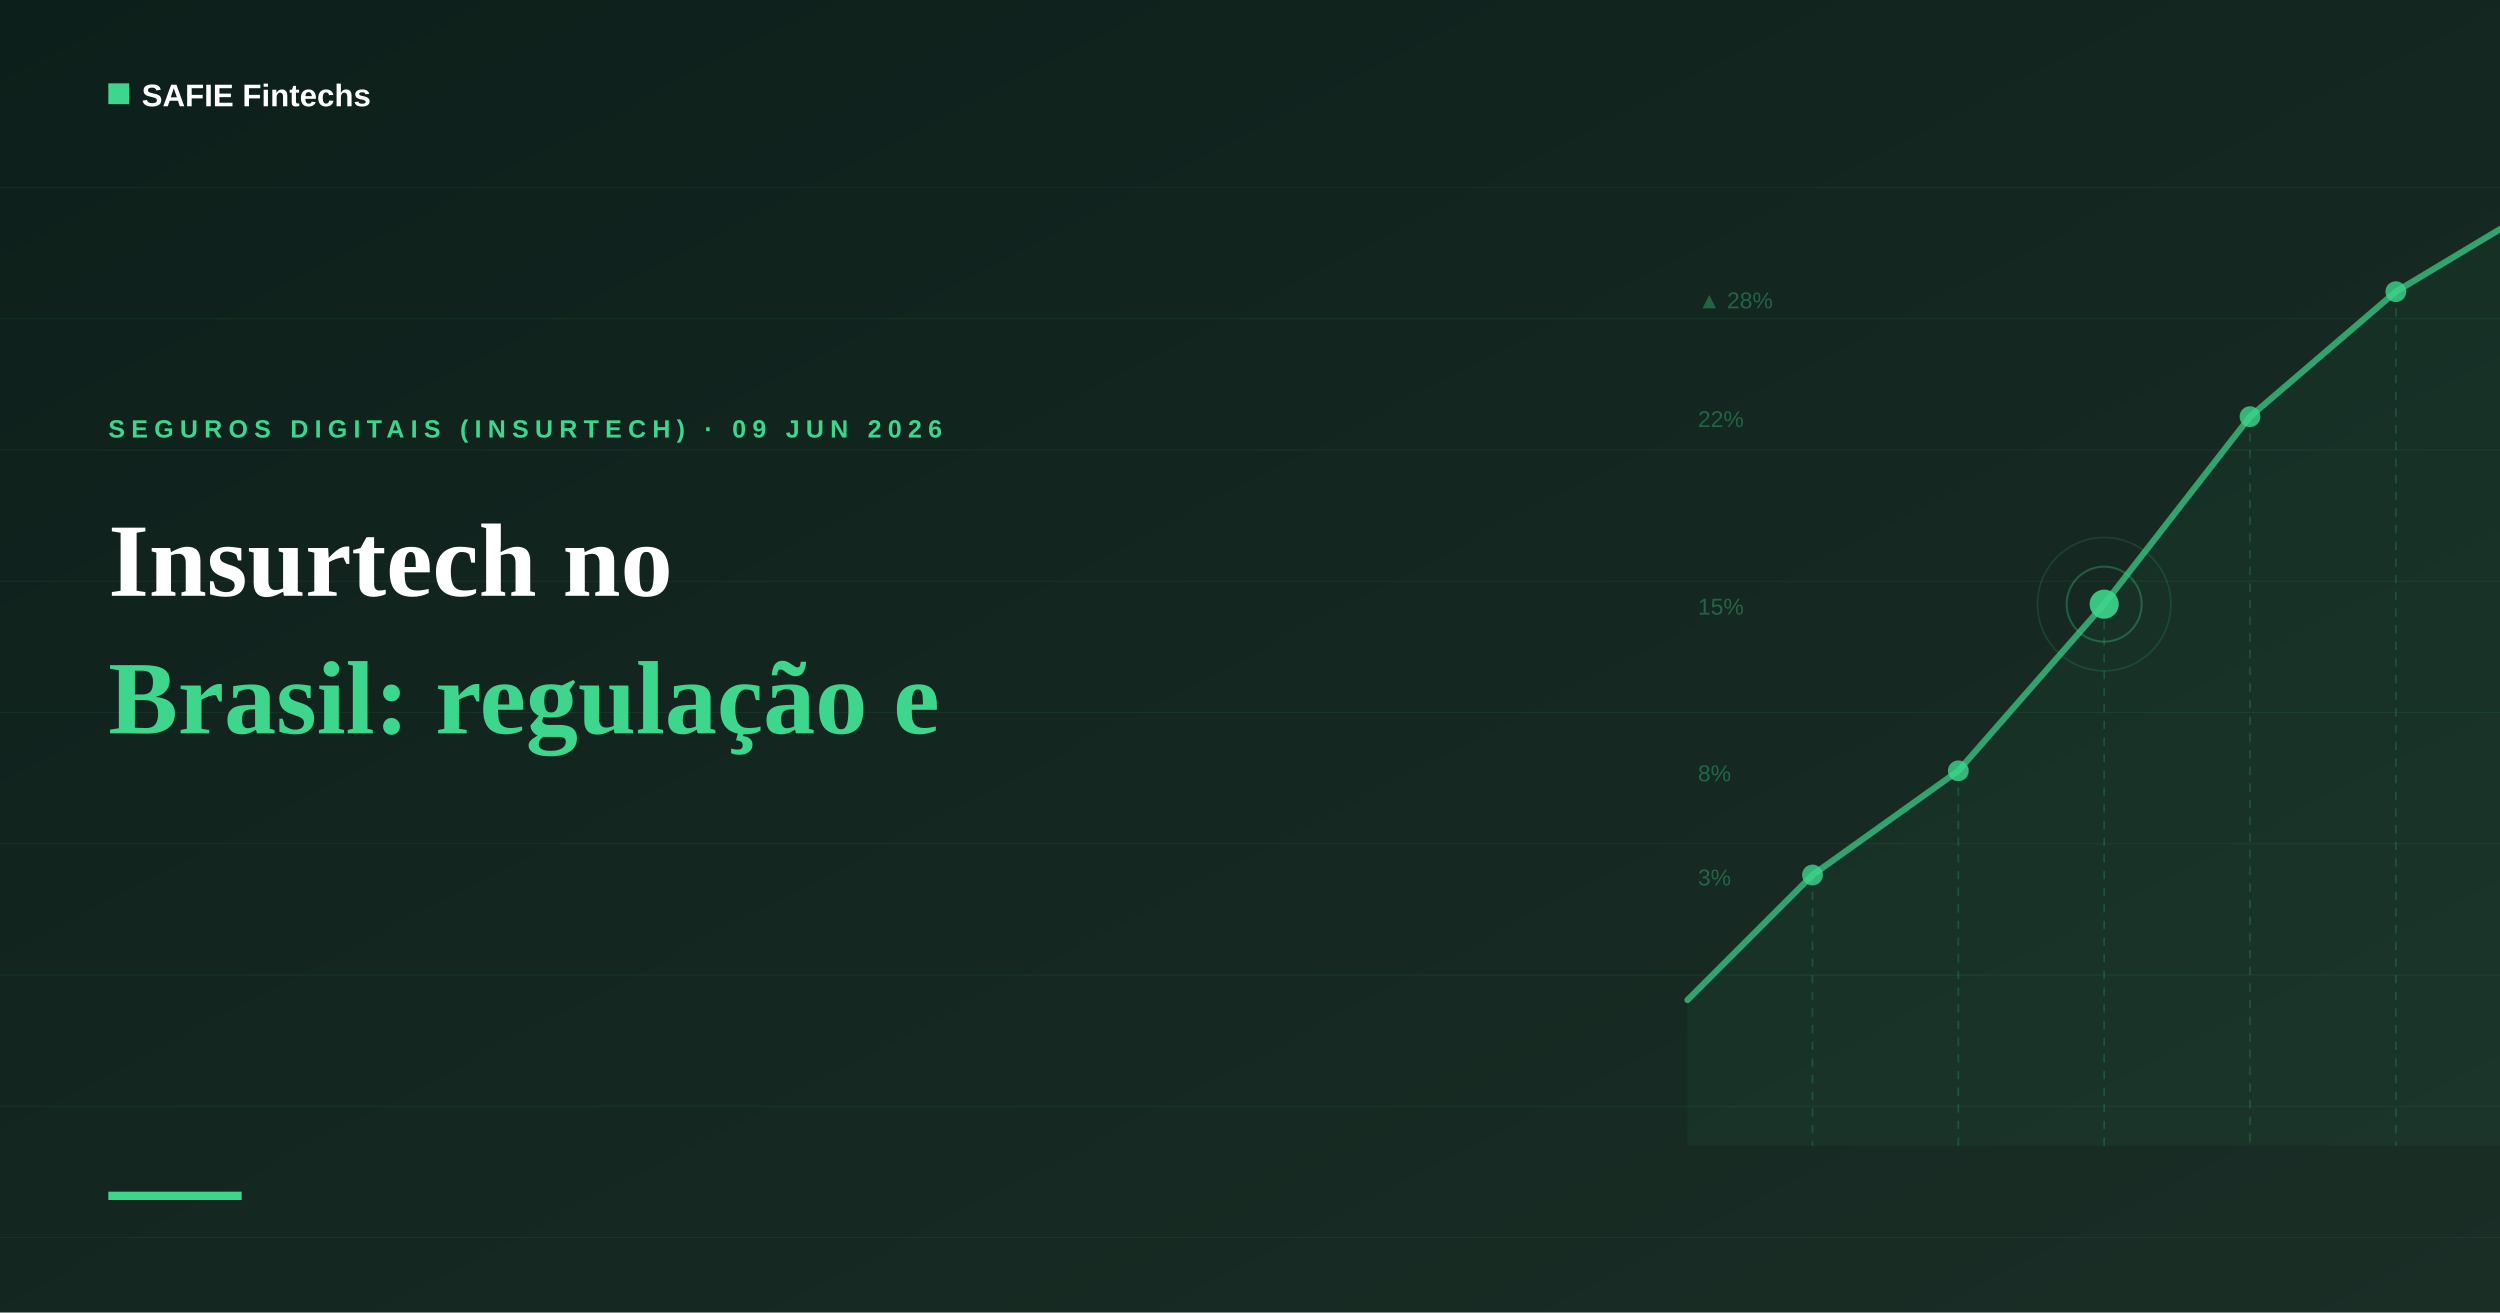
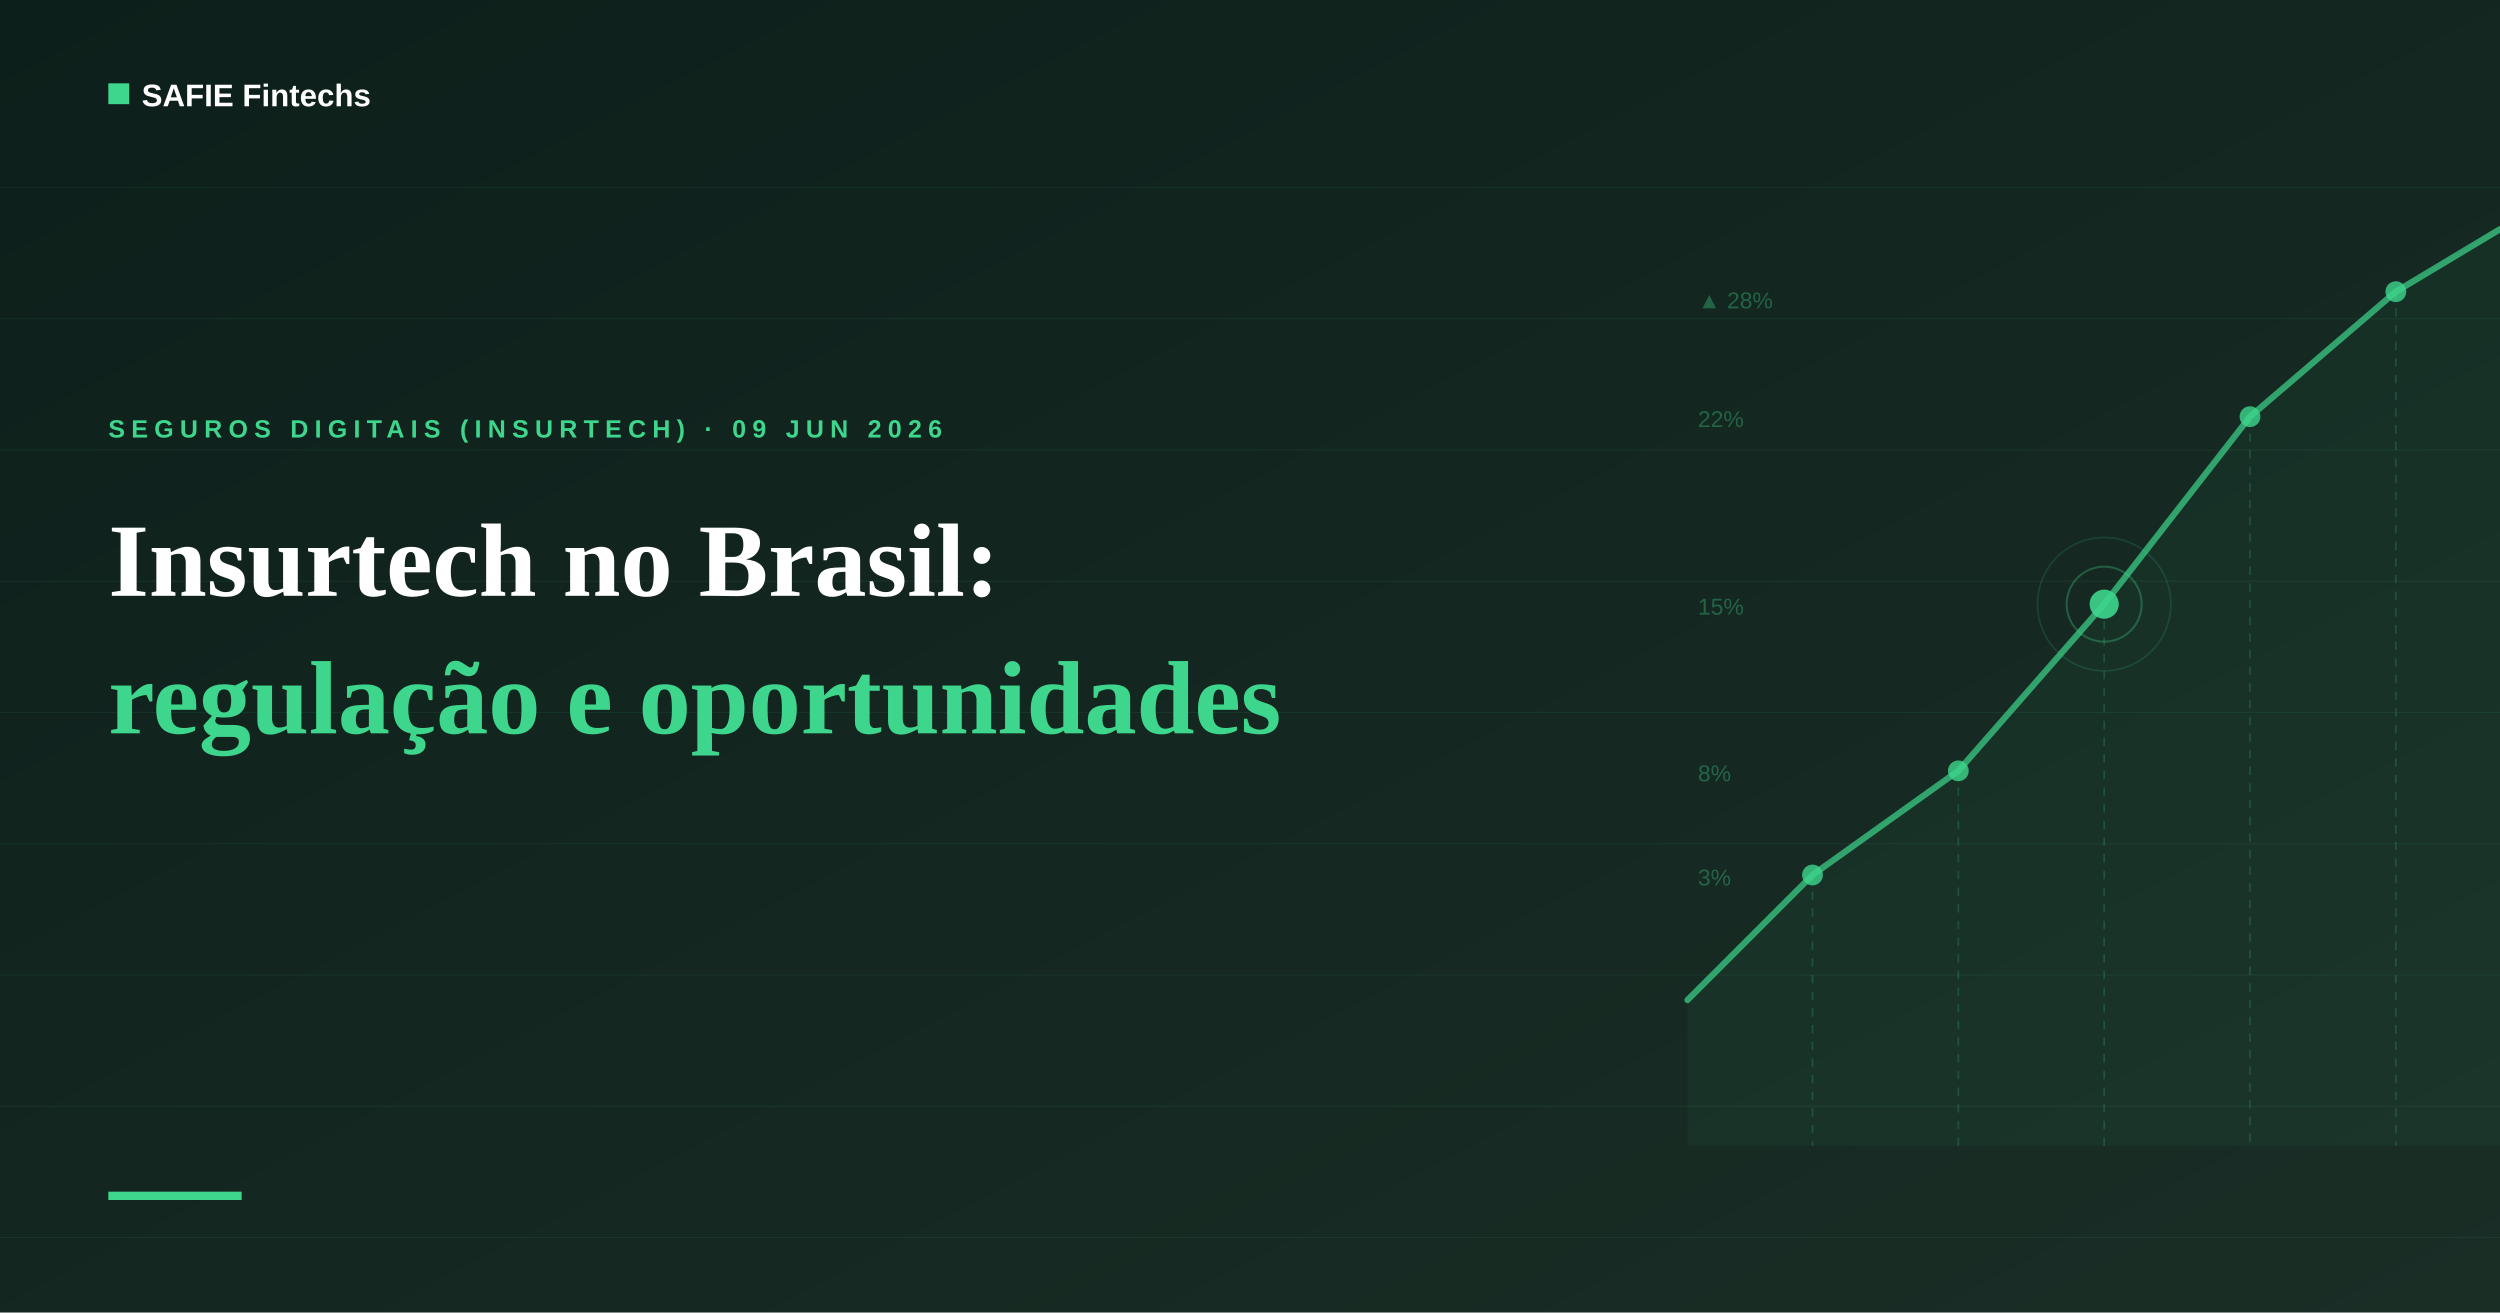
<svg xmlns="http://www.w3.org/2000/svg" viewBox="0 0 1200 630" width="1200" height="630">
  <defs>
    <linearGradient id="bg-grad" x1="0%" y1="0%" x2="100%" y2="100%">
      <stop offset="0%" stop-color="#0d1f1a" />
      <stop offset="100%" stop-color="#1a2e26" />
    </linearGradient>
  </defs>
  <rect width="1200" height="630" fill="url(#bg-grad)" />
  <g stroke="#3dd68c" stroke-width="0.5" opacity="0.08">
    <line x1="0" y1="90" x2="1200" y2="90" />
    <line x1="0" y1="153" x2="1200" y2="153" />
    <line x1="0" y1="216" x2="1200" y2="216" />
    <line x1="0" y1="279" x2="1200" y2="279" />
    <line x1="0" y1="342" x2="1200" y2="342" />
    <line x1="0" y1="405" x2="1200" y2="405" />
    <line x1="0" y1="468" x2="1200" y2="468" />
    <line x1="0" y1="531" x2="1200" y2="531" />
    <line x1="0" y1="594" x2="1200" y2="594" />
  </g>
  <path d="M 810 480 L 870 420 L 940 370 L 1010 290 L 1080 200 L 1150 140 L 1200 110 L 1200 550 L 810 550 Z" fill="#3dd68c" opacity="0.05" />
  <polyline points="810,480 870,420 940,370 1010,290 1080,200 1150,140 1200,110" fill="none" stroke="#3dd68c" stroke-width="3" stroke-linecap="round" stroke-linejoin="round" opacity="0.7" />
  <circle cx="870" cy="420" r="5" fill="#3dd68c" opacity="0.8" />
  <circle cx="940" cy="370" r="5" fill="#3dd68c" opacity="0.8" />
  <circle cx="1010" cy="290" r="7" fill="#3dd68c" opacity="0.9" />
  <circle cx="1080" cy="200" r="5" fill="#3dd68c" opacity="0.8" />
  <circle cx="1150" cy="140" r="5" fill="#3dd68c" opacity="0.8" />
  <circle cx="1010" cy="290" r="18" fill="none" stroke="#3dd68c" stroke-width="1" opacity="0.3" />
  <circle cx="1010" cy="290" r="32" fill="none" stroke="#3dd68c" stroke-width="0.8" opacity="0.15" />
  <g stroke="#3dd68c" stroke-width="0.8" stroke-dasharray="4,4" opacity="0.2">
    <line x1="870" y1="420" x2="870" y2="550" />
    <line x1="940" y1="370" x2="940" y2="550" />
    <line x1="1010" y1="290" x2="1010" y2="550" />
    <line x1="1080" y1="200" x2="1080" y2="550" />
    <line x1="1150" y1="140" x2="1150" y2="550" />
  </g>
  <g fill="#3dd68c" font-family="'DM Sans', Arial, sans-serif" font-size="11" opacity="0.35">
    <text x="815" y="148">▲ 28%</text>
    <text x="815" y="205">22%</text>
    <text x="815" y="295">15%</text>
    <text x="815" y="375">8%</text>
    <text x="815" y="425">3%</text>
  </g>
  <rect x="52" y="40" width="10" height="10" fill="#3dd68c" />
  <text x="68" y="51" fill="#ffffff" font-family="'DM Sans', Arial, sans-serif" font-size="15" font-weight="600">SAFIE Fintechs</text>
  <text x="52" y="210" fill="#3dd68c" font-family="'DM Sans', Arial, sans-serif" font-size="12" font-weight="600" letter-spacing="3">SEGUROS DIGITAIS (INSURTECH) · 09 JUN 2026</text>
-   <text x="52" y="286" fill="#ffffff" font-family="Georgia, 'Times New Roman', serif" font-size="50" font-weight="700">Insurtech no</text>
-   <text x="52" y="352" fill="#3dd68c" font-family="Georgia, 'Times New Roman', serif" font-size="50" font-weight="700">Brasil: regulação e</text>
+   <text x="52" y="286" fill="#ffffff" font-family="Georgia, 'Times New Roman', serif" font-size="50" font-weight="700">Insurtech no Brasil:</text>
+   <text x="52" y="352" fill="#3dd68c" font-family="Georgia, 'Times New Roman', serif" font-size="50" font-weight="700">regulação e oportunidades</text>
  <text x="52" y="418" fill="#3dd68c" font-family="Georgia, 'Times New Roman', serif" font-size="50" font-weight="700" />
  <rect x="52" y="572" width="64" height="4" fill="#3dd68c" />
</svg>
